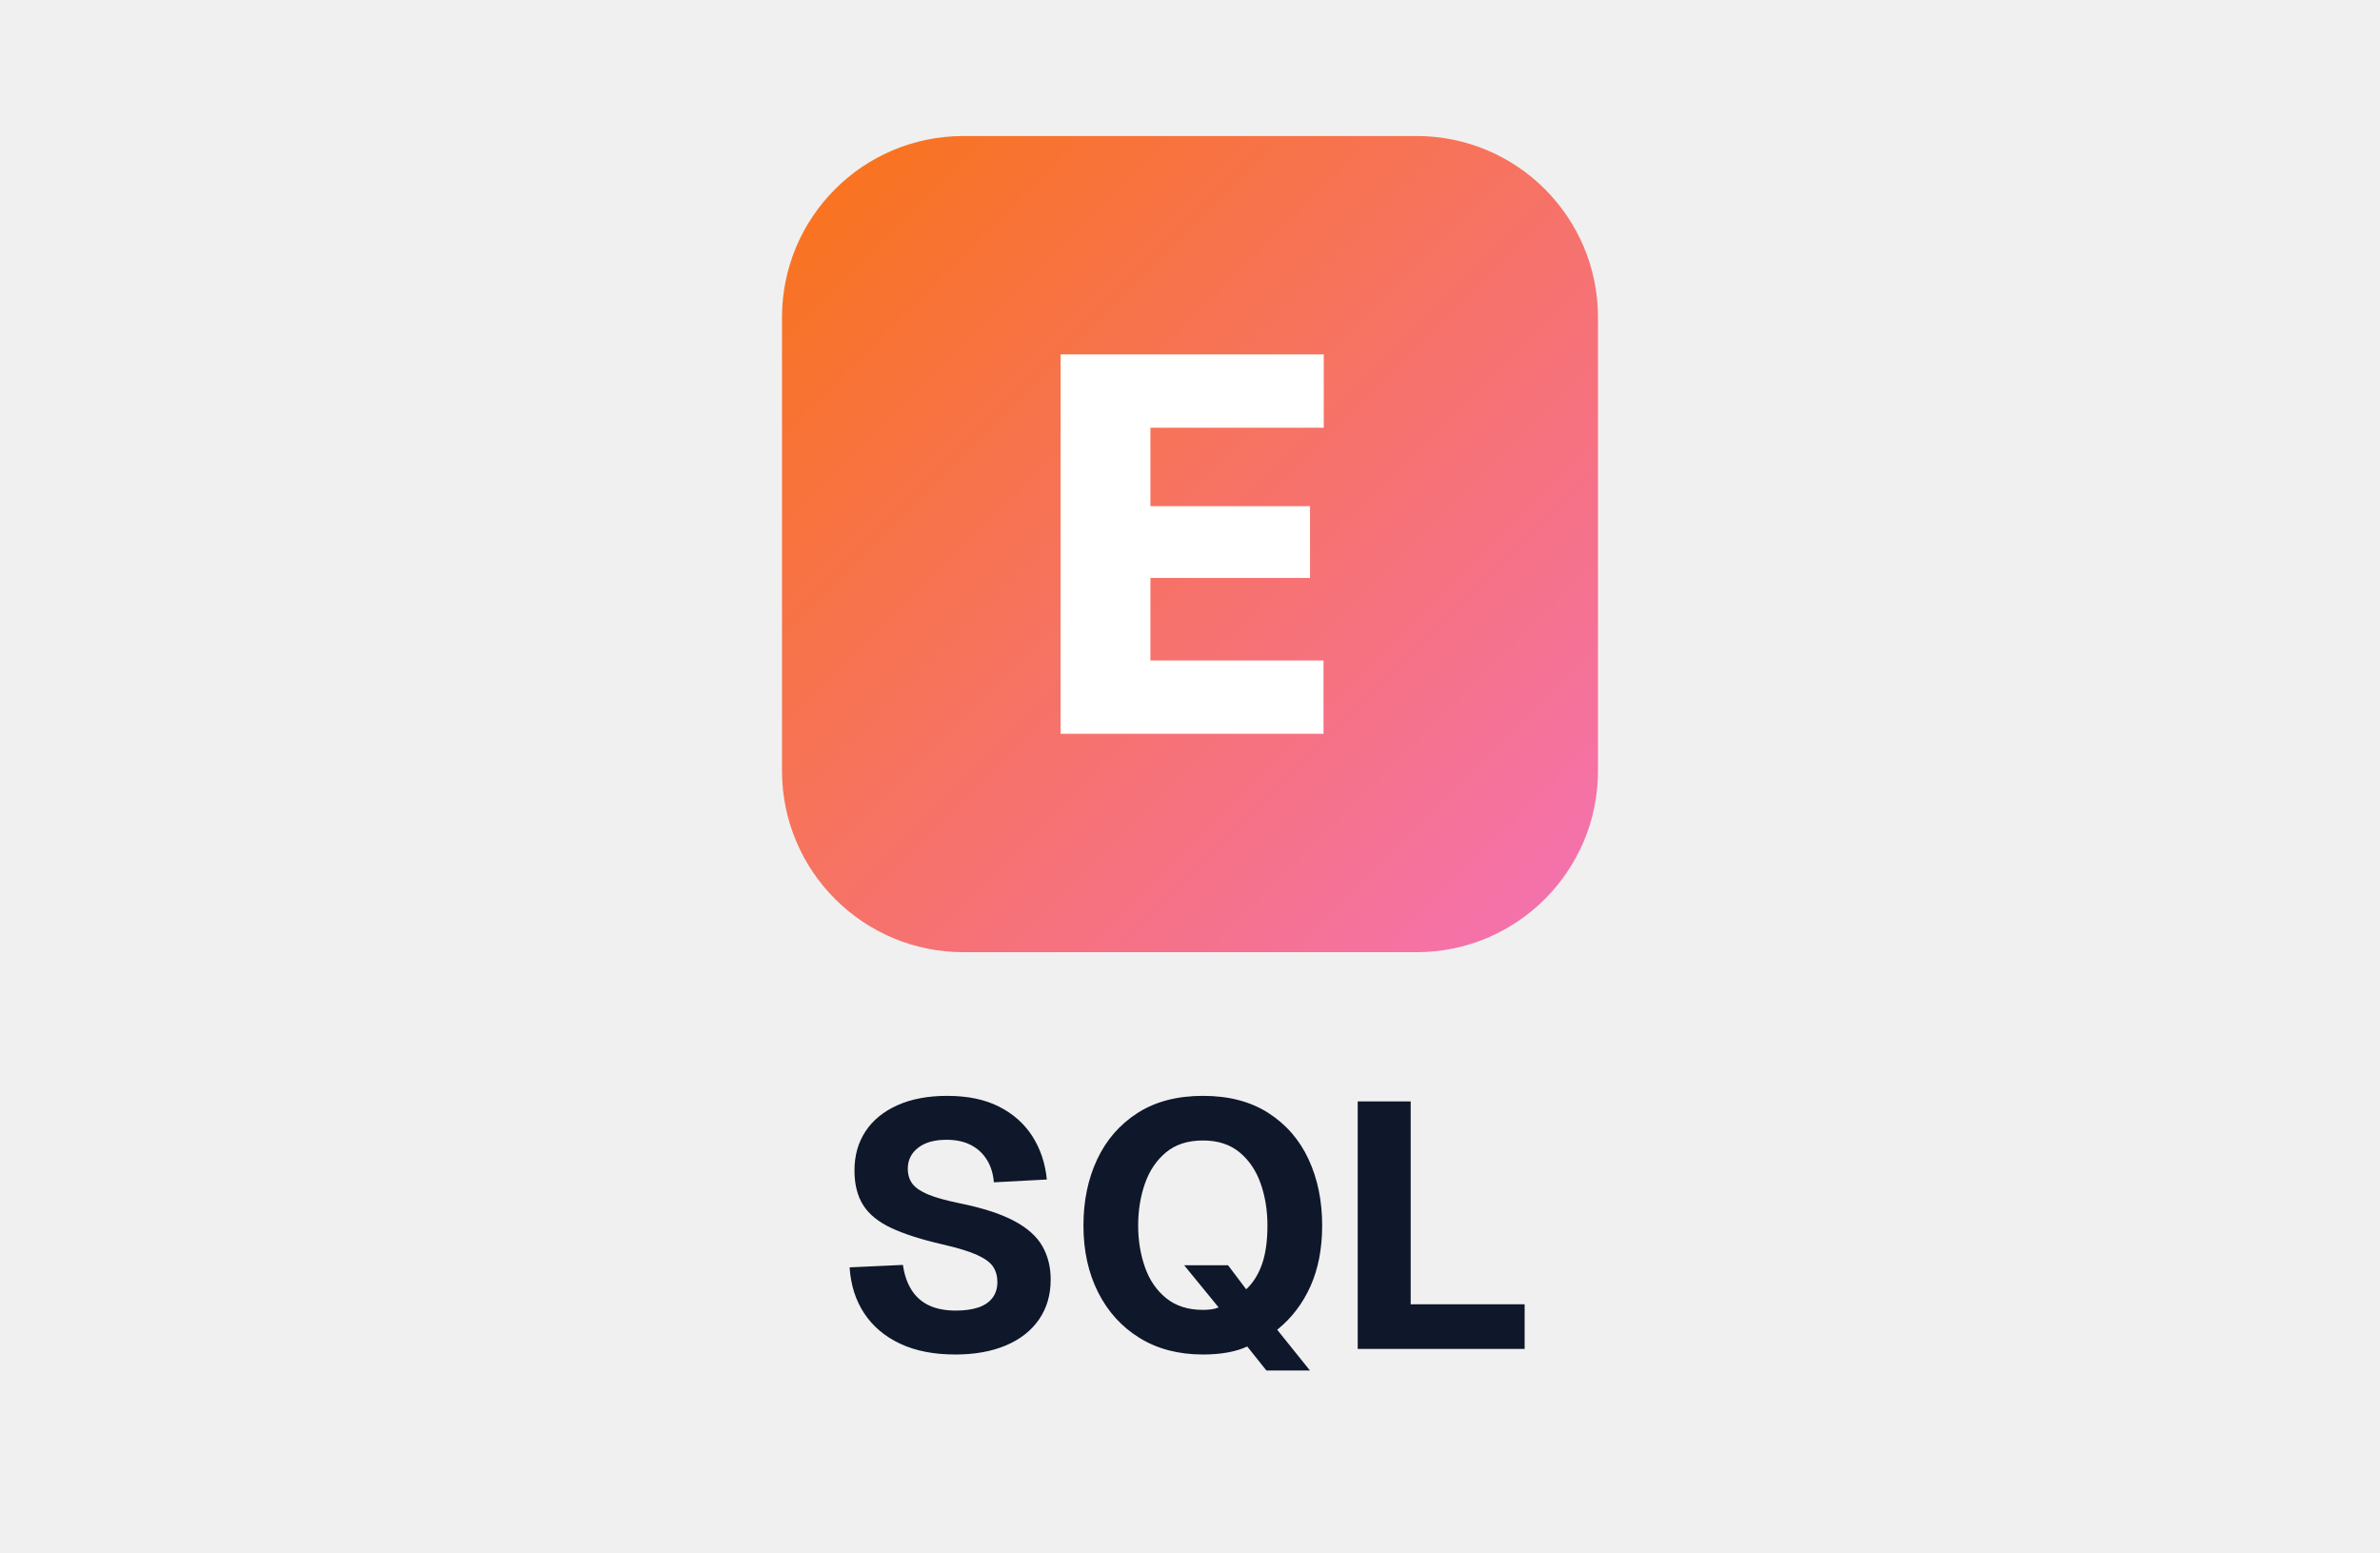
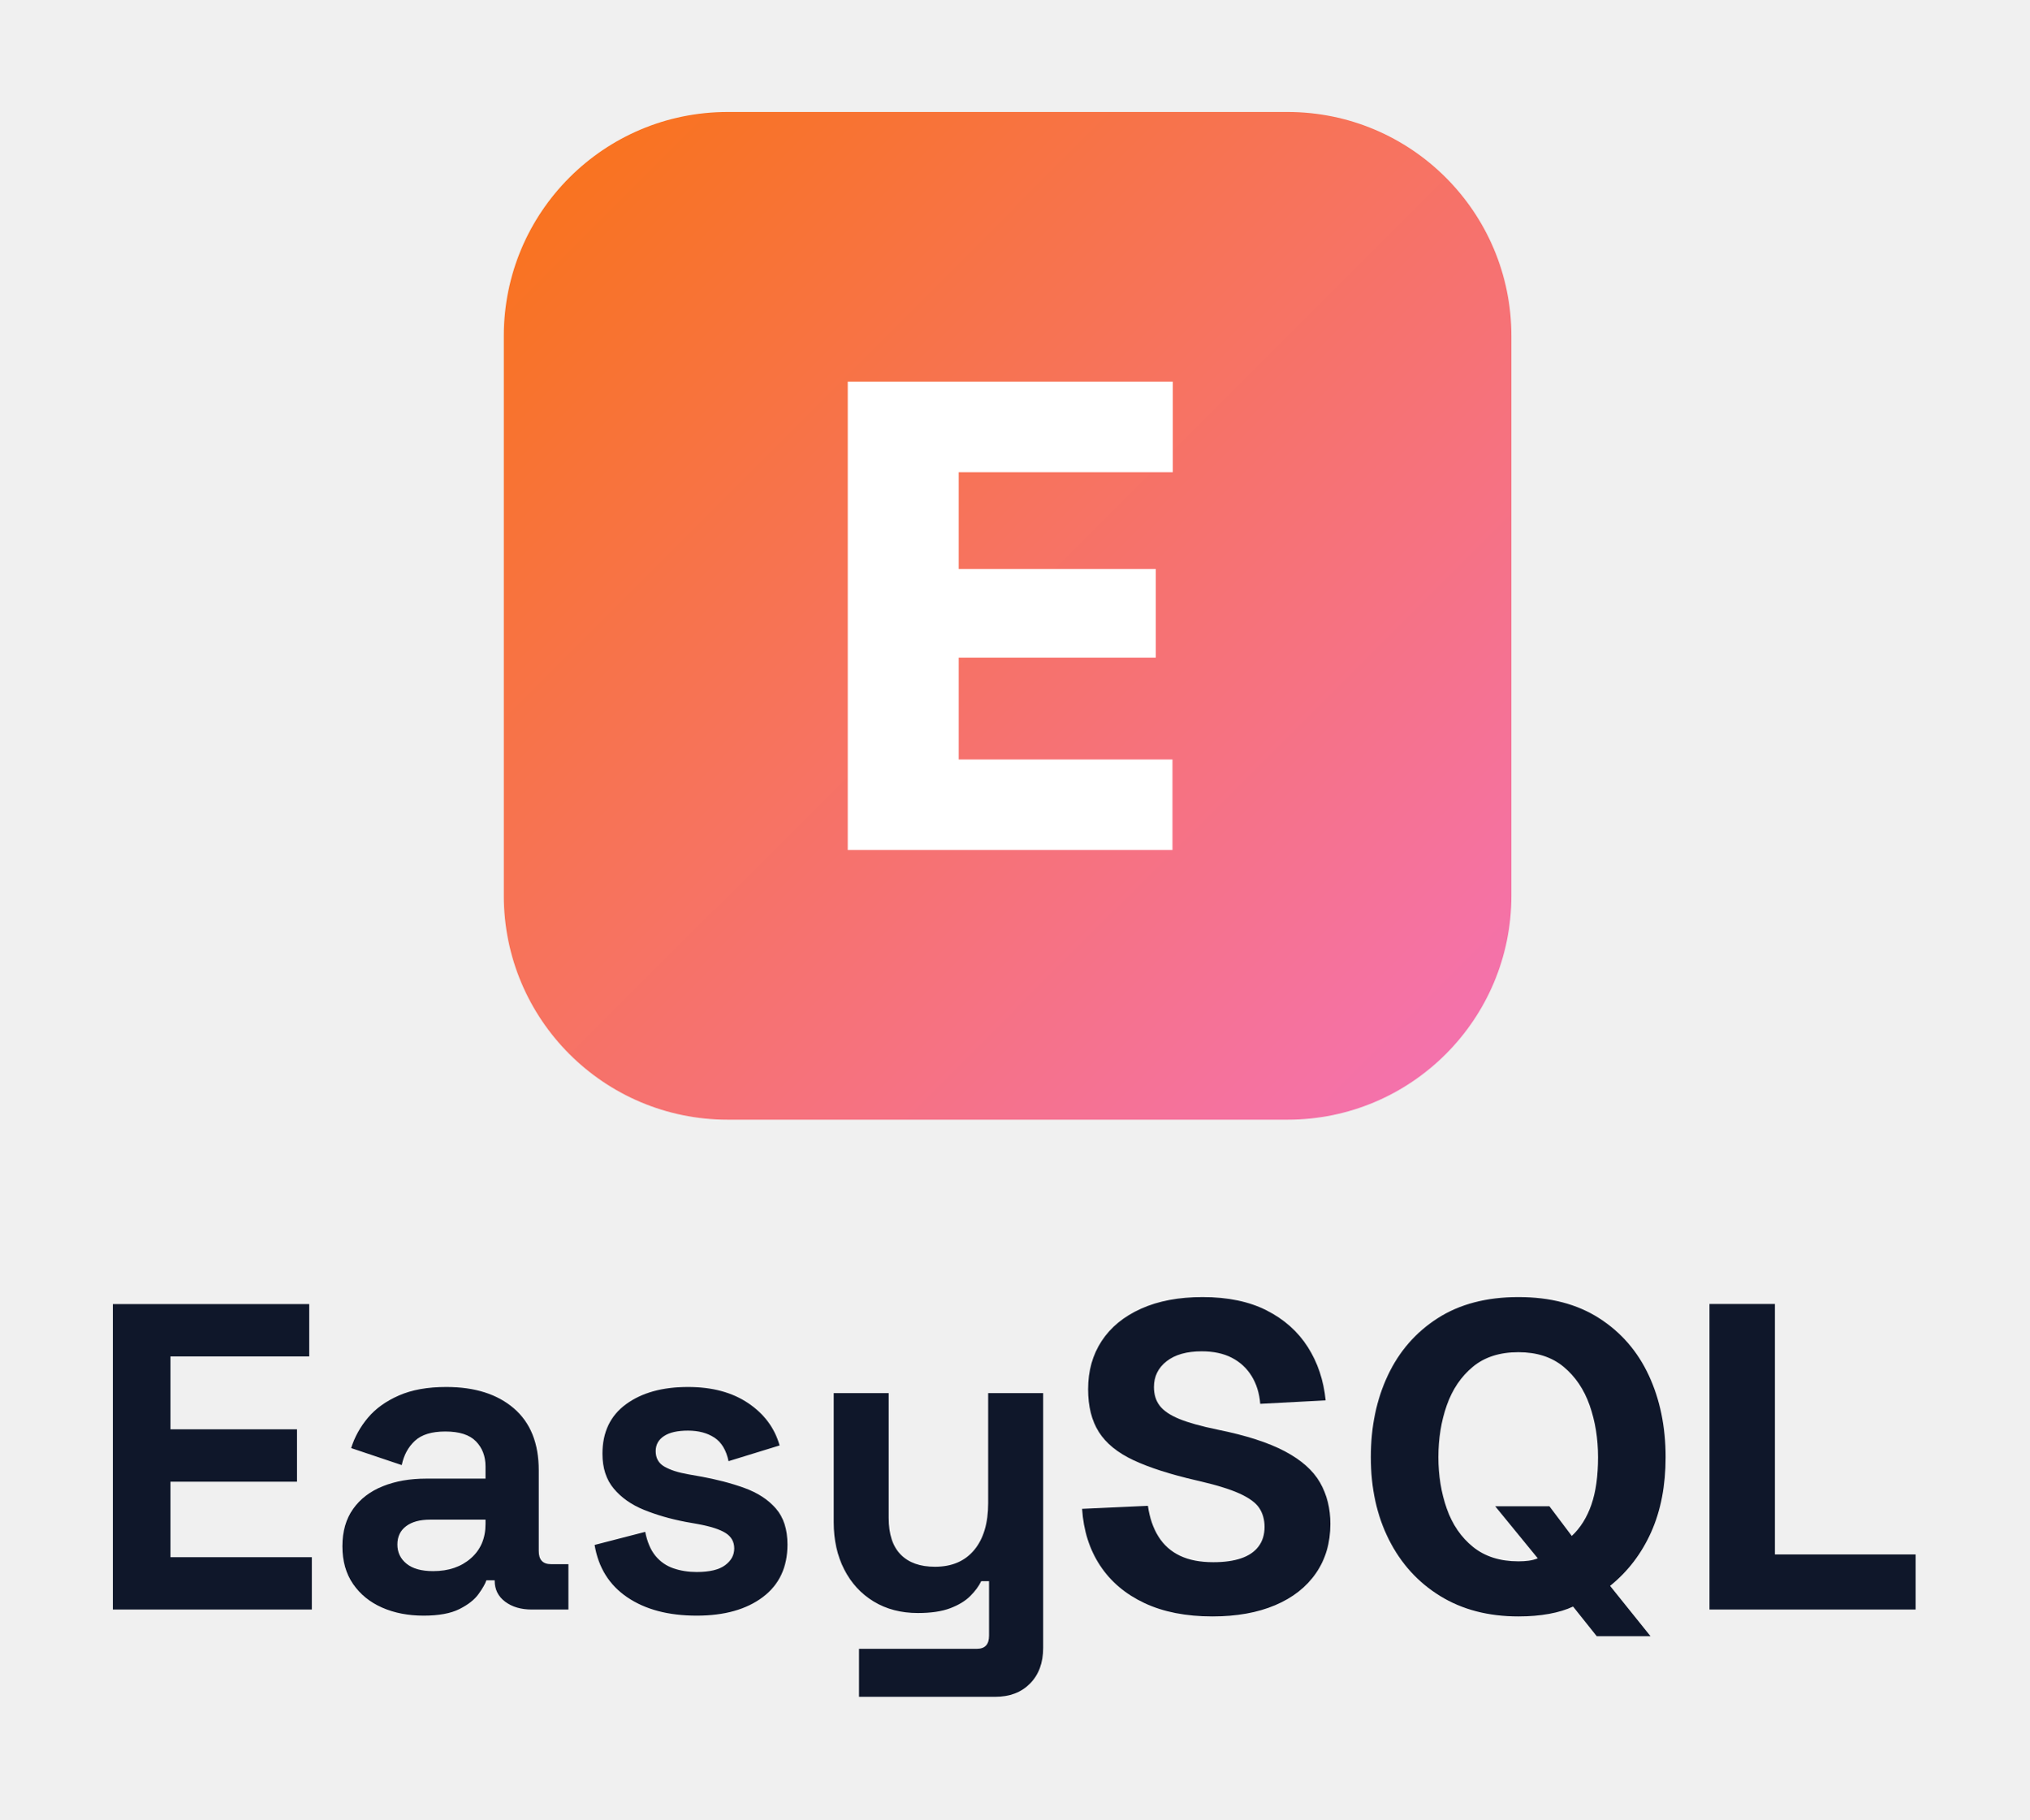
- <svg xmlns="http://www.w3.org/2000/svg" viewBox="0 0 210 137" width="210" height="137">
+ <svg xmlns="http://www.w3.org/2000/svg" viewBox="33 4 145 130" width="145" height="130">
  <defs>
    <linearGradient id="g1" x1="0" y1="0" x2="1" y2="1">
      <stop offset="0" stop-color="#F97316" />
      <stop offset="1" stop-color="#F472B6" />
    </linearGradient>
  </defs>
  <rect x="69" y="12" width="72" height="72" rx="16" fill="url(#g1)" />
  <path d="M93.579 64.733V31.267H116.803V37.735H101.507V44.653H115.59V50.987H101.507V58.265H116.781V64.733Z" fill="#FFFFFF" />
-   <path d="M84.282 119.492Q81.453 119.492 79.423 118.539Q77.394 117.585 76.256 115.863Q75.118 114.141 74.965 111.805L79.669 111.589Q79.854 112.881 80.423 113.788Q80.992 114.695 81.96 115.156Q82.929 115.618 84.343 115.618Q85.512 115.618 86.327 115.341Q87.142 115.064 87.572 114.495Q88.003 113.926 88.003 113.096Q88.003 112.327 87.634 111.758Q87.265 111.189 86.219 110.713Q85.174 110.236 83.144 109.775Q80.346 109.129 78.639 108.33Q76.933 107.53 76.164 106.316Q75.395 105.101 75.395 103.256Q75.395 101.288 76.364 99.812Q77.332 98.336 79.177 97.506Q81.022 96.675 83.575 96.675Q86.281 96.675 88.156 97.629Q90.032 98.582 91.093 100.242Q92.154 101.903 92.369 104.055L87.695 104.302Q87.603 103.164 87.08 102.318Q86.557 101.472 85.666 101.011Q84.774 100.55 83.513 100.55Q81.914 100.55 81.007 101.257Q80.1 101.965 80.1 103.102Q80.1 103.902 80.515 104.44Q80.93 104.978 81.899 105.378Q82.867 105.778 84.651 106.147Q87.695 106.761 89.463 107.699Q91.231 108.637 91.969 109.929Q92.707 111.22 92.707 112.881Q92.707 114.91 91.677 116.402Q90.647 117.893 88.756 118.692Q86.865 119.492 84.282 119.492ZM111.742 120.906 110.05 118.785Q109.343 119.123 108.344 119.308Q107.344 119.492 106.145 119.492Q102.916 119.492 100.549 118.031Q98.181 116.571 96.889 114.003Q95.598 111.436 95.598 108.114Q95.598 104.855 96.812 102.272Q98.027 99.689 100.38 98.182Q102.732 96.675 106.145 96.675Q109.558 96.675 111.911 98.182Q114.263 99.689 115.462 102.272Q116.662 104.855 116.662 108.114Q116.662 111.159 115.632 113.465Q114.601 115.771 112.695 117.309L115.585 120.906ZM106.145 115.556Q106.545 115.556 106.883 115.51Q107.221 115.464 107.529 115.341L104.485 111.62H108.359L109.958 113.742Q110.881 112.881 111.357 111.512Q111.834 110.144 111.834 108.114Q111.834 106.116 111.234 104.409Q110.635 102.703 109.374 101.657Q108.113 100.612 106.145 100.612Q104.146 100.612 102.886 101.657Q101.625 102.703 101.025 104.409Q100.426 106.116 100.426 108.114Q100.426 110.082 101.025 111.789Q101.625 113.496 102.901 114.526Q104.177 115.556 106.145 115.556ZM119.798 119.0V97.168H124.472V117.739L121.889 115.064H134.527V119.0Z" fill="#0F172A" />
+   <path d="M41.065 119.0V97.174H55.096V100.916H45.181V106.123H54.223V109.864H45.181V115.258H55.283V119.0ZM63.266 119.437Q61.613 119.437 60.303 118.86Q58.994 118.283 58.23 117.176Q57.466 116.069 57.466 114.479Q57.466 112.889 58.23 111.813Q58.994 110.737 60.35 110.192Q61.707 109.646 63.453 109.646H67.693V108.773Q67.693 107.682 67.007 106.98Q66.321 106.279 64.825 106.279Q63.359 106.279 62.642 106.949Q61.925 107.619 61.707 108.679L58.09 107.463Q58.464 106.279 59.29 105.296Q60.116 104.314 61.504 103.706Q62.891 103.098 64.887 103.098Q67.943 103.098 69.72 104.626Q71.497 106.154 71.497 109.054V114.822Q71.497 115.757 72.37 115.757H73.617V119.0H70.998Q69.845 119.0 69.096 118.439Q68.348 117.878 68.348 116.942V116.911H67.755Q67.631 117.285 67.194 117.893Q66.758 118.501 65.822 118.969Q64.887 119.437 63.266 119.437ZM63.952 116.256Q65.604 116.256 66.649 115.336Q67.693 114.417 67.693 112.889V112.577H63.733Q62.642 112.577 62.018 113.045Q61.395 113.512 61.395 114.354Q61.395 115.196 62.05 115.726Q62.704 116.256 63.952 116.256ZM82.784 119.437Q79.76 119.437 77.827 118.127Q75.893 116.817 75.488 114.385L79.105 113.45Q79.323 114.541 79.838 115.165Q80.352 115.788 81.116 116.053Q81.88 116.319 82.784 116.319Q84.156 116.319 84.811 115.835Q85.466 115.352 85.466 114.635Q85.466 113.918 84.842 113.528Q84.219 113.138 82.847 112.889L81.974 112.733Q80.352 112.421 79.011 111.875Q77.671 111.33 76.86 110.363Q76.049 109.397 76.049 107.869Q76.049 105.561 77.733 104.33Q79.417 103.098 82.161 103.098Q84.749 103.098 86.463 104.252Q88.178 105.406 88.708 107.276L85.06 108.399Q84.811 107.214 84.047 106.715Q83.283 106.216 82.161 106.216Q81.038 106.216 80.446 106.606Q79.853 106.996 79.853 107.682Q79.853 108.43 80.477 108.789Q81.101 109.147 82.161 109.334L83.034 109.49Q84.78 109.802 86.198 110.316Q87.617 110.831 88.443 111.782Q89.27 112.733 89.27 114.354Q89.27 116.786 87.508 118.111Q85.746 119.437 82.784 119.437ZM94.383 125.236V121.806H102.802Q103.675 121.806 103.675 120.871V116.973H103.114Q102.864 117.503 102.334 118.033Q101.804 118.563 100.9 118.906Q99.996 119.249 98.592 119.249Q96.784 119.249 95.428 118.423Q94.071 117.597 93.323 116.131Q92.575 114.666 92.575 112.764V103.535H96.503V112.452Q96.503 114.198 97.361 115.071Q98.218 115.944 99.809 115.944Q101.617 115.944 102.615 114.744Q103.612 113.543 103.612 111.392V103.535H107.541V121.744Q107.541 123.334 106.606 124.285Q105.67 125.236 104.111 125.236Z" fill="#0F172A" />
+   <path d="M119.64 119.492Q116.811 119.492 114.781 118.539Q112.752 117.585 111.614 115.863Q110.476 114.141 110.323 111.805L115.027 111.589Q115.212 112.881 115.781 113.788Q116.35 114.695 117.318 115.156Q118.287 115.618 119.701 115.618Q120.87 115.618 121.685 115.341Q122.5 115.064 122.93 114.495Q123.361 113.926 123.361 113.096Q123.361 112.327 122.992 111.758Q122.623 111.189 121.577 110.713Q120.532 110.236 118.502 109.775Q115.704 109.129 113.997 108.33Q112.291 107.53 111.522 106.316Q110.753 105.101 110.753 103.256Q110.753 101.288 111.722 99.812Q112.69 98.336 114.535 97.506Q116.38 96.675 118.933 96.675Q121.639 96.675 123.514 97.629Q125.39 98.582 126.451 100.242Q127.512 101.903 127.727 104.055L123.053 104.302Q122.961 103.164 122.438 102.318Q121.915 101.472 121.024 101.011Q120.132 100.55 118.871 100.55Q117.272 100.55 116.365 101.257Q115.458 101.965 115.458 103.102Q115.458 103.902 115.873 104.44Q116.288 104.978 117.257 105.378Q118.225 105.778 120.009 106.147Q123.053 106.761 124.821 107.699Q126.589 108.637 127.327 109.929Q128.065 111.22 128.065 112.881Q128.065 114.91 127.035 116.402Q126.005 117.893 124.114 118.692Q122.223 119.492 119.64 119.492ZM147.1 120.906 145.408 118.785Q144.701 119.123 143.702 119.308Q142.702 119.492 141.503 119.492Q138.274 119.492 135.907 118.031Q133.539 116.571 132.247 114.003Q130.956 111.436 130.956 108.114Q130.956 104.855 132.171 102.272Q133.385 99.689 135.738 98.182Q138.09 96.675 141.503 96.675Q144.916 96.675 147.269 98.182Q149.621 99.689 150.82 102.272Q152.02 104.855 152.02 108.114Q152.02 111.159 150.99 113.465Q149.959 115.771 148.053 117.309L150.943 120.906ZM141.503 115.556Q141.903 115.556 142.241 115.51Q142.579 115.464 142.887 115.341L139.843 111.62H143.717L145.316 113.742Q146.239 112.881 146.715 111.512Q147.192 110.144 147.192 108.114Q147.192 106.116 146.592 104.409Q145.993 102.703 144.732 101.657Q143.471 100.612 141.503 100.612Q139.504 100.612 138.244 101.657Q136.983 102.703 136.383 104.409Q135.784 106.116 135.784 108.114Q135.784 110.082 136.383 111.789Q136.983 113.496 138.259 114.526Q139.535 115.556 141.503 115.556ZM155.156 119.0V97.168H159.83V117.739L157.247 115.064H169.885V119.0Z" fill="#0F172A" />
</svg>
